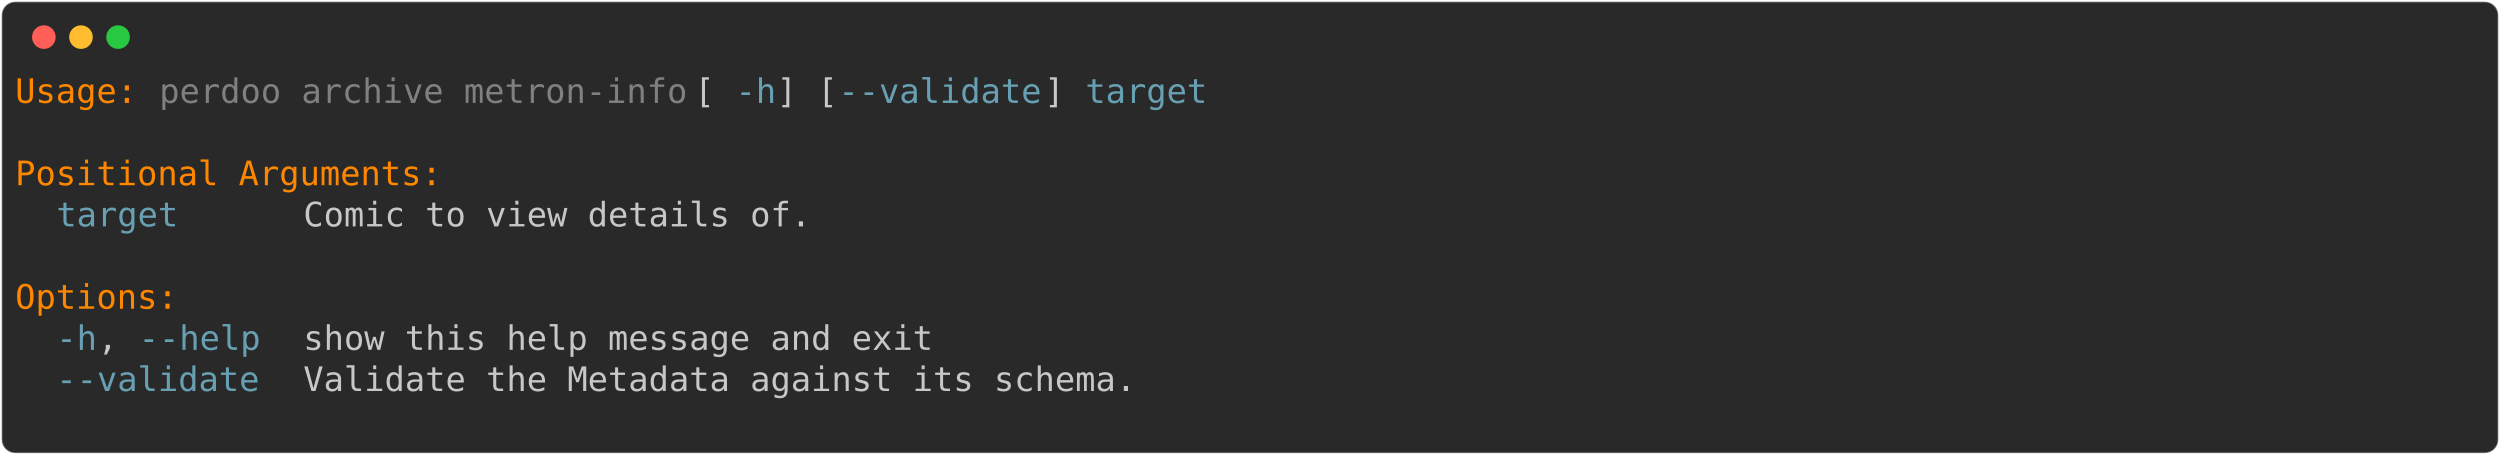
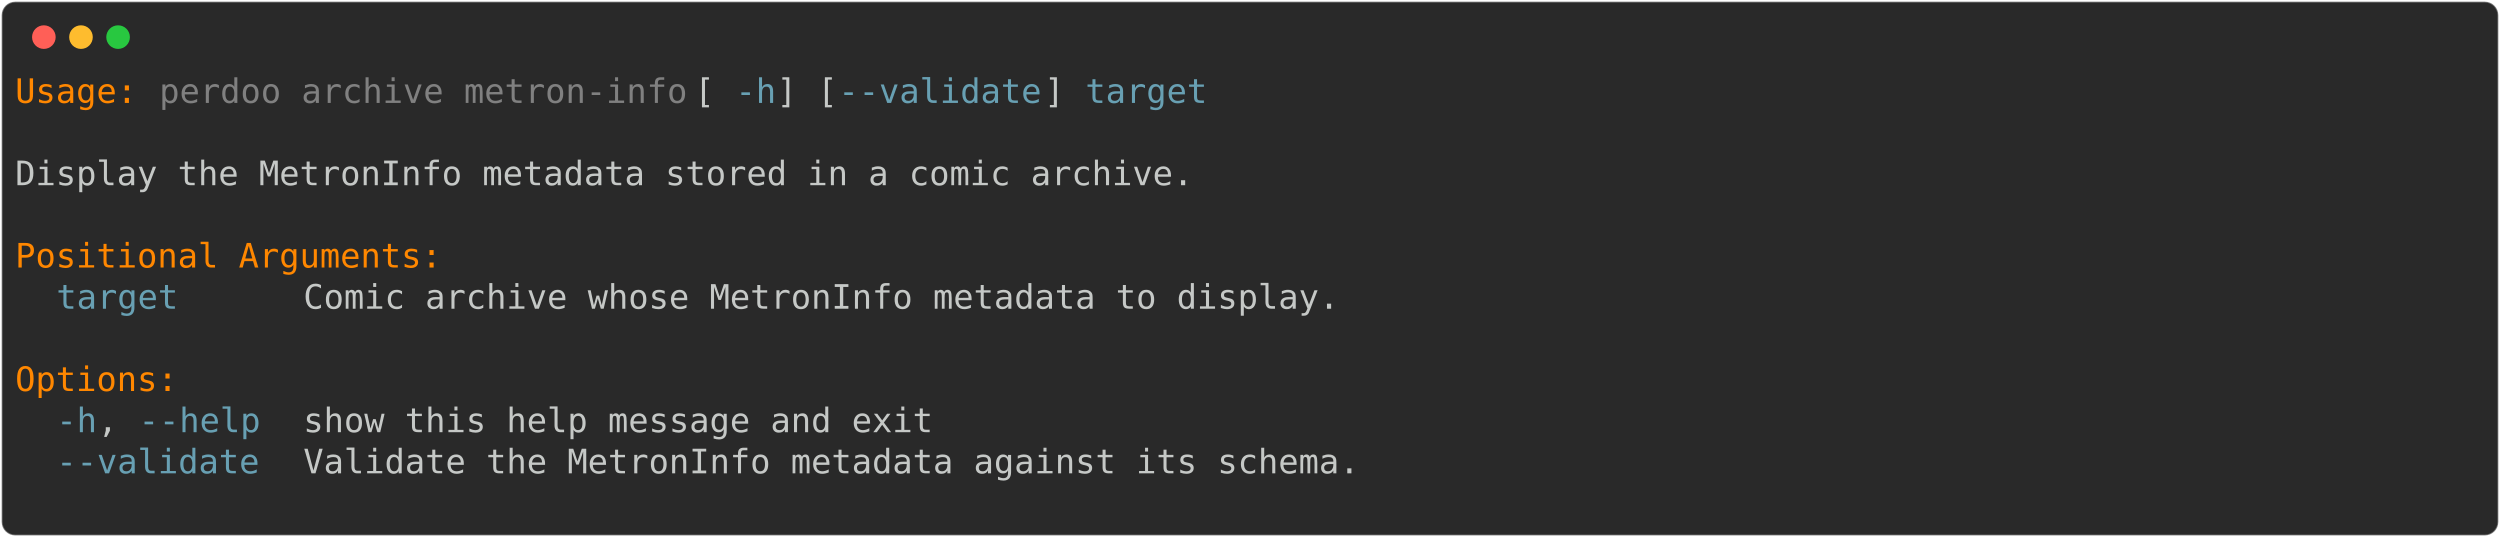
- <svg xmlns="http://www.w3.org/2000/svg" class="rich-terminal" viewBox="0 0 1482 269.6">
+ <svg xmlns="http://www.w3.org/2000/svg" class="rich-terminal" viewBox="0 0 1482 318.4">
  <style>

    @font-face {
        font-family: "Fira Code";
        src: local("FiraCode-Regular"),
                url("https://cdnjs.cloudflare.com/ajax/libs/firacode/6.2.0/woff2/FiraCode-Regular.woff2") format("woff2"),
                url("https://cdnjs.cloudflare.com/ajax/libs/firacode/6.2.0/woff/FiraCode-Regular.woff") format("woff");
        font-style: normal;
        font-weight: 400;
    }
    @font-face {
        font-family: "Fira Code";
        src: local("FiraCode-Bold"),
                url("https://cdnjs.cloudflare.com/ajax/libs/firacode/6.2.0/woff2/FiraCode-Bold.woff2") format("woff2"),
                url("https://cdnjs.cloudflare.com/ajax/libs/firacode/6.2.0/woff/FiraCode-Bold.woff") format("woff");
        font-style: bold;
        font-weight: 700;
    }

-     .terminal-1289024052-matrix {
+     .terminal-3019387294-matrix {
        font-family: Fira Code, monospace;
        font-size: 20px;
        line-height: 24.4px;
        font-variant-east-asian: full-width;
    }

-     .terminal-1289024052-title {
+     .terminal-3019387294-title {
        font-size: 18px;
        font-weight: bold;
        font-family: arial;
    }

-     .terminal-1289024052-r1 { fill: #ff8700 }
- .terminal-1289024052-r2 { fill: #c5c8c6 }
- .terminal-1289024052-r3 { fill: #808080 }
- .terminal-1289024052-r4 { fill: #68a0b3 }
+     .terminal-3019387294-r1 { fill: #ff8700 }
+ .terminal-3019387294-r2 { fill: #c5c8c6 }
+ .terminal-3019387294-r3 { fill: #808080 }
+ .terminal-3019387294-r4 { fill: #68a0b3 }
    </style>
  <defs>
-     <clipPath id="terminal-1289024052-clip-terminal">
-       <rect x="0" y="0" width="1463.0" height="218.6" />
+     <clipPath id="terminal-3019387294-clip-terminal">
+       <rect x="0" y="0" width="1463.0" height="267.4" />
    </clipPath>
-     <clipPath id="terminal-1289024052-line-0">
+     <clipPath id="terminal-3019387294-line-0">
      <rect x="0" y="1.5" width="1464" height="24.65" />
    </clipPath>
-     <clipPath id="terminal-1289024052-line-1">
+     <clipPath id="terminal-3019387294-line-1">
      <rect x="0" y="25.9" width="1464" height="24.65" />
    </clipPath>
-     <clipPath id="terminal-1289024052-line-2">
+     <clipPath id="terminal-3019387294-line-2">
      <rect x="0" y="50.3" width="1464" height="24.65" />
    </clipPath>
-     <clipPath id="terminal-1289024052-line-3">
+     <clipPath id="terminal-3019387294-line-3">
      <rect x="0" y="74.7" width="1464" height="24.65" />
    </clipPath>
-     <clipPath id="terminal-1289024052-line-4">
+     <clipPath id="terminal-3019387294-line-4">
      <rect x="0" y="99.1" width="1464" height="24.65" />
    </clipPath>
-     <clipPath id="terminal-1289024052-line-5">
+     <clipPath id="terminal-3019387294-line-5">
      <rect x="0" y="123.5" width="1464" height="24.65" />
    </clipPath>
-     <clipPath id="terminal-1289024052-line-6">
+     <clipPath id="terminal-3019387294-line-6">
      <rect x="0" y="147.9" width="1464" height="24.65" />
    </clipPath>
-     <clipPath id="terminal-1289024052-line-7">
+     <clipPath id="terminal-3019387294-line-7">
      <rect x="0" y="172.3" width="1464" height="24.65" />
    </clipPath>
+     <clipPath id="terminal-3019387294-line-8">
+       <rect x="0" y="196.7" width="1464" height="24.65" />
+     </clipPath>
+     <clipPath id="terminal-3019387294-line-9">
+       <rect x="0" y="221.1" width="1464" height="24.65" />
+     </clipPath>
  </defs>
-   <rect fill="#292929" stroke="rgba(255,255,255,0.35)" stroke-width="1" x="1" y="1" width="1480" height="267.6" rx="8" />
+   <rect fill="#292929" stroke="rgba(255,255,255,0.35)" stroke-width="1" x="1" y="1" width="1480" height="316.4" rx="8" />
  <g transform="translate(26,22)">
    <circle cx="0" cy="0" r="7" fill="#ff5f57" />
    <circle cx="22" cy="0" r="7" fill="#febc2e" />
    <circle cx="44" cy="0" r="7" fill="#28c840" />
  </g>
-   <g transform="translate(9, 41)" clip-path="url(#terminal-1289024052-clip-terminal)">
-     <g class="terminal-1289024052-matrix">
-       <text class="terminal-1289024052-r1" x="0" y="20" textLength="73.2" clip-path="url(#terminal-1289024052-line-0)">Usage:</text>
-       <text class="terminal-1289024052-r3" x="85.4" y="20" textLength="317.2" clip-path="url(#terminal-1289024052-line-0)">perdoo archive metron-info</text>
-       <text class="terminal-1289024052-r2" x="402.6" y="20" textLength="24.4" clip-path="url(#terminal-1289024052-line-0)"> [</text>
-       <text class="terminal-1289024052-r4" x="427" y="20" textLength="24.4" clip-path="url(#terminal-1289024052-line-0)">-h</text>
-       <text class="terminal-1289024052-r2" x="451.4" y="20" textLength="36.6" clip-path="url(#terminal-1289024052-line-0)">] [</text>
-       <text class="terminal-1289024052-r4" x="488" y="20" textLength="122" clip-path="url(#terminal-1289024052-line-0)">--validate</text>
-       <text class="terminal-1289024052-r2" x="610" y="20" textLength="24.4" clip-path="url(#terminal-1289024052-line-0)">] </text>
-       <text class="terminal-1289024052-r4" x="634.4" y="20" textLength="73.2" clip-path="url(#terminal-1289024052-line-0)">target</text>
-       <text class="terminal-1289024052-r2" x="1464" y="20" textLength="12.2" clip-path="url(#terminal-1289024052-line-0)">
+   <g transform="translate(9, 41)" clip-path="url(#terminal-3019387294-clip-terminal)">
+     <g class="terminal-3019387294-matrix">
+       <text class="terminal-3019387294-r1" x="0" y="20" textLength="73.2" clip-path="url(#terminal-3019387294-line-0)">Usage:</text>
+       <text class="terminal-3019387294-r3" x="85.4" y="20" textLength="317.2" clip-path="url(#terminal-3019387294-line-0)">perdoo archive metron-info</text>
+       <text class="terminal-3019387294-r2" x="402.6" y="20" textLength="24.4" clip-path="url(#terminal-3019387294-line-0)"> [</text>
+       <text class="terminal-3019387294-r4" x="427" y="20" textLength="24.4" clip-path="url(#terminal-3019387294-line-0)">-h</text>
+       <text class="terminal-3019387294-r2" x="451.4" y="20" textLength="36.6" clip-path="url(#terminal-3019387294-line-0)">] [</text>
+       <text class="terminal-3019387294-r4" x="488" y="20" textLength="122" clip-path="url(#terminal-3019387294-line-0)">--validate</text>
+       <text class="terminal-3019387294-r2" x="610" y="20" textLength="24.4" clip-path="url(#terminal-3019387294-line-0)">] </text>
+       <text class="terminal-3019387294-r4" x="634.4" y="20" textLength="73.2" clip-path="url(#terminal-3019387294-line-0)">target</text>
+       <text class="terminal-3019387294-r2" x="1464" y="20" textLength="12.2" clip-path="url(#terminal-3019387294-line-0)">
</text>
-       <text class="terminal-1289024052-r2" x="1464" y="44.4" textLength="12.2" clip-path="url(#terminal-1289024052-line-1)">
+       <text class="terminal-3019387294-r2" x="1464" y="44.4" textLength="12.2" clip-path="url(#terminal-3019387294-line-1)">
</text>
-       <text class="terminal-1289024052-r1" x="0" y="68.8" textLength="256.2" clip-path="url(#terminal-1289024052-line-2)">Positional Arguments:</text>
-       <text class="terminal-1289024052-r2" x="1464" y="68.8" textLength="12.2" clip-path="url(#terminal-1289024052-line-2)">
+       <text class="terminal-3019387294-r2" x="0" y="68.8" textLength="707.6" clip-path="url(#terminal-3019387294-line-2)">Display the MetronInfo metadata stored in a comic archive.</text>
+       <text class="terminal-3019387294-r2" x="1464" y="68.8" textLength="12.2" clip-path="url(#terminal-3019387294-line-2)">
</text>
-       <text class="terminal-1289024052-r4" x="24.4" y="93.2" textLength="73.2" clip-path="url(#terminal-1289024052-line-3)">target</text>
-       <text class="terminal-1289024052-r2" x="170.8" y="93.2" textLength="305" clip-path="url(#terminal-1289024052-line-3)">Comic to view details of.</text>
-       <text class="terminal-1289024052-r2" x="1464" y="93.2" textLength="12.2" clip-path="url(#terminal-1289024052-line-3)">
+       <text class="terminal-3019387294-r2" x="1464" y="93.2" textLength="12.2" clip-path="url(#terminal-3019387294-line-3)">
</text>
-       <text class="terminal-1289024052-r2" x="1464" y="117.6" textLength="12.2" clip-path="url(#terminal-1289024052-line-4)">
+       <text class="terminal-3019387294-r1" x="0" y="117.6" textLength="256.2" clip-path="url(#terminal-3019387294-line-4)">Positional Arguments:</text>
+       <text class="terminal-3019387294-r2" x="1464" y="117.6" textLength="12.2" clip-path="url(#terminal-3019387294-line-4)">
</text>
-       <text class="terminal-1289024052-r1" x="0" y="142" textLength="97.6" clip-path="url(#terminal-1289024052-line-5)">Options:</text>
-       <text class="terminal-1289024052-r2" x="1464" y="142" textLength="12.2" clip-path="url(#terminal-1289024052-line-5)">
+       <text class="terminal-3019387294-r4" x="24.4" y="142" textLength="73.2" clip-path="url(#terminal-3019387294-line-5)">target</text>
+       <text class="terminal-3019387294-r2" x="170.8" y="142" textLength="622.2" clip-path="url(#terminal-3019387294-line-5)">Comic archive whose MetronInfo metadata to display.</text>
+       <text class="terminal-3019387294-r2" x="1464" y="142" textLength="12.2" clip-path="url(#terminal-3019387294-line-5)">
</text>
-       <text class="terminal-1289024052-r4" x="24.4" y="166.4" textLength="24.4" clip-path="url(#terminal-1289024052-line-6)">-h</text>
-       <text class="terminal-1289024052-r2" x="48.8" y="166.4" textLength="24.4" clip-path="url(#terminal-1289024052-line-6)">, </text>
-       <text class="terminal-1289024052-r4" x="73.2" y="166.4" textLength="73.2" clip-path="url(#terminal-1289024052-line-6)">--help</text>
-       <text class="terminal-1289024052-r2" x="170.8" y="166.4" textLength="378.2" clip-path="url(#terminal-1289024052-line-6)">show this help message and exit</text>
-       <text class="terminal-1289024052-r2" x="1464" y="166.4" textLength="12.2" clip-path="url(#terminal-1289024052-line-6)">
+       <text class="terminal-3019387294-r2" x="1464" y="166.4" textLength="12.2" clip-path="url(#terminal-3019387294-line-6)">
</text>
-       <text class="terminal-1289024052-r4" x="24.4" y="190.8" textLength="122" clip-path="url(#terminal-1289024052-line-7)">--validate</text>
-       <text class="terminal-1289024052-r2" x="170.8" y="190.8" textLength="500.2" clip-path="url(#terminal-1289024052-line-7)">Validate the Metadata against its schema.</text>
-       <text class="terminal-1289024052-r2" x="1464" y="190.8" textLength="12.2" clip-path="url(#terminal-1289024052-line-7)">
+       <text class="terminal-3019387294-r1" x="0" y="190.8" textLength="97.6" clip-path="url(#terminal-3019387294-line-7)">Options:</text>
+       <text class="terminal-3019387294-r2" x="1464" y="190.8" textLength="12.2" clip-path="url(#terminal-3019387294-line-7)">
</text>
-       <text class="terminal-1289024052-r2" x="1464" y="215.2" textLength="12.2" clip-path="url(#terminal-1289024052-line-8)">
+       <text class="terminal-3019387294-r4" x="24.4" y="215.2" textLength="24.4" clip-path="url(#terminal-3019387294-line-8)">-h</text>
+       <text class="terminal-3019387294-r2" x="48.8" y="215.2" textLength="24.4" clip-path="url(#terminal-3019387294-line-8)">, </text>
+       <text class="terminal-3019387294-r4" x="73.2" y="215.2" textLength="73.2" clip-path="url(#terminal-3019387294-line-8)">--help</text>
+       <text class="terminal-3019387294-r2" x="170.8" y="215.2" textLength="378.2" clip-path="url(#terminal-3019387294-line-8)">show this help message and exit</text>
+       <text class="terminal-3019387294-r2" x="1464" y="215.2" textLength="12.2" clip-path="url(#terminal-3019387294-line-8)">
+ </text>
+       <text class="terminal-3019387294-r4" x="24.4" y="239.6" textLength="122" clip-path="url(#terminal-3019387294-line-9)">--validate</text>
+       <text class="terminal-3019387294-r2" x="170.8" y="239.6" textLength="634.4" clip-path="url(#terminal-3019387294-line-9)">Validate the MetronInfo metadata against its schema.</text>
+       <text class="terminal-3019387294-r2" x="1464" y="239.6" textLength="12.2" clip-path="url(#terminal-3019387294-line-9)">
+ </text>
+       <text class="terminal-3019387294-r2" x="1464" y="264" textLength="12.2" clip-path="url(#terminal-3019387294-line-10)">
</text>
    </g>
  </g>
</svg>
